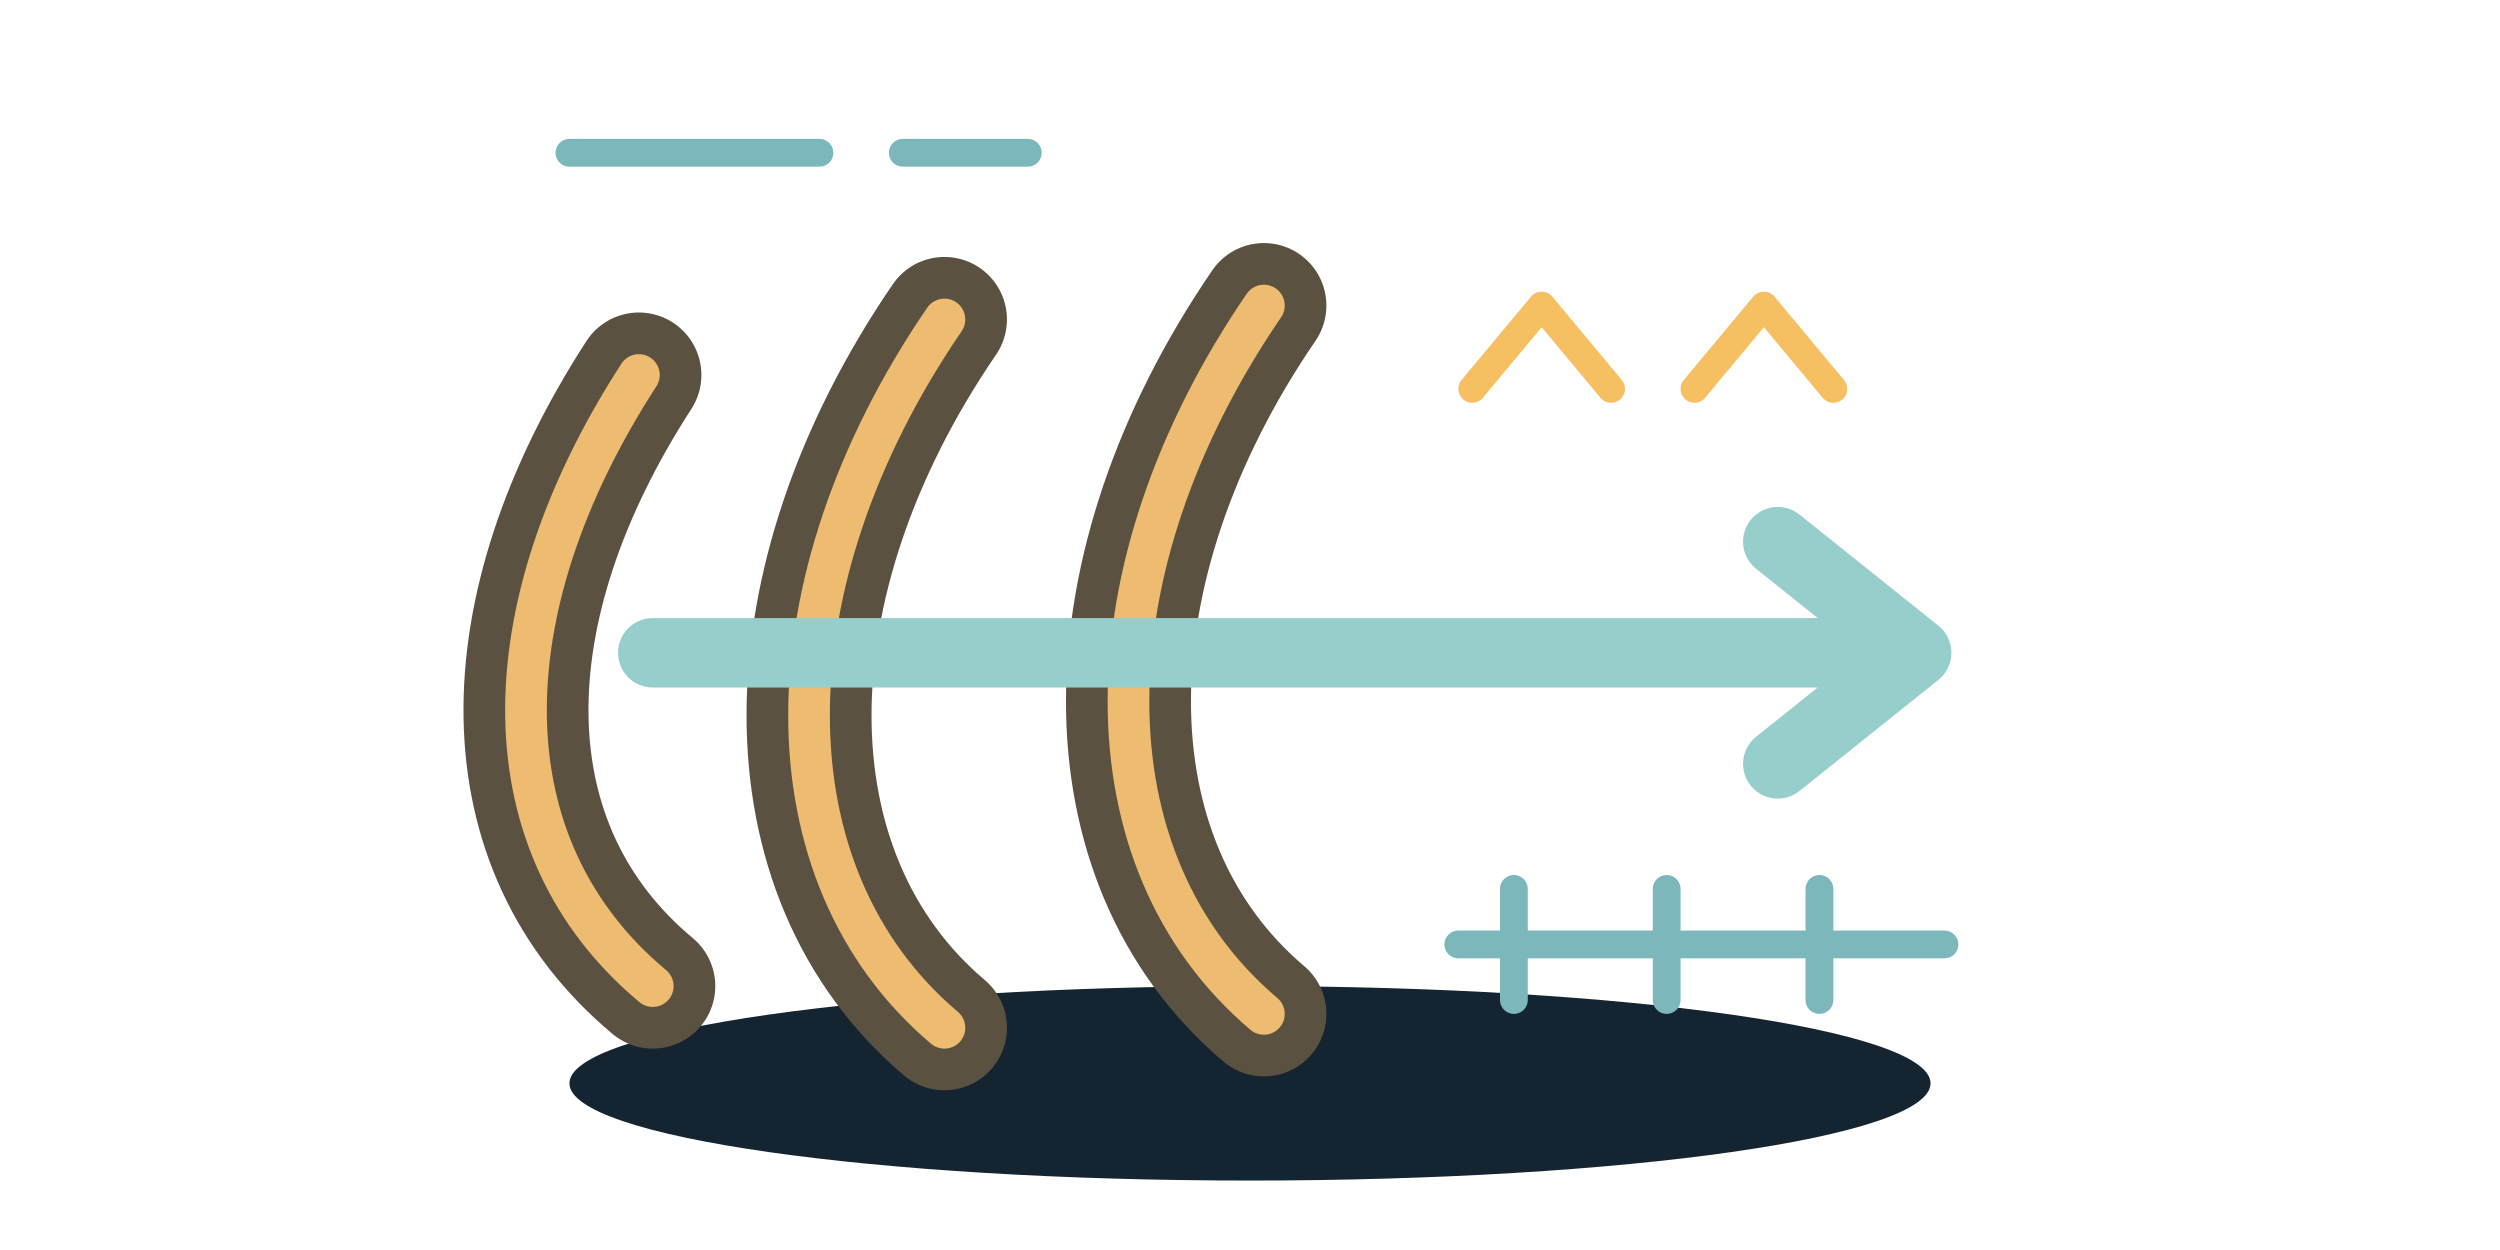
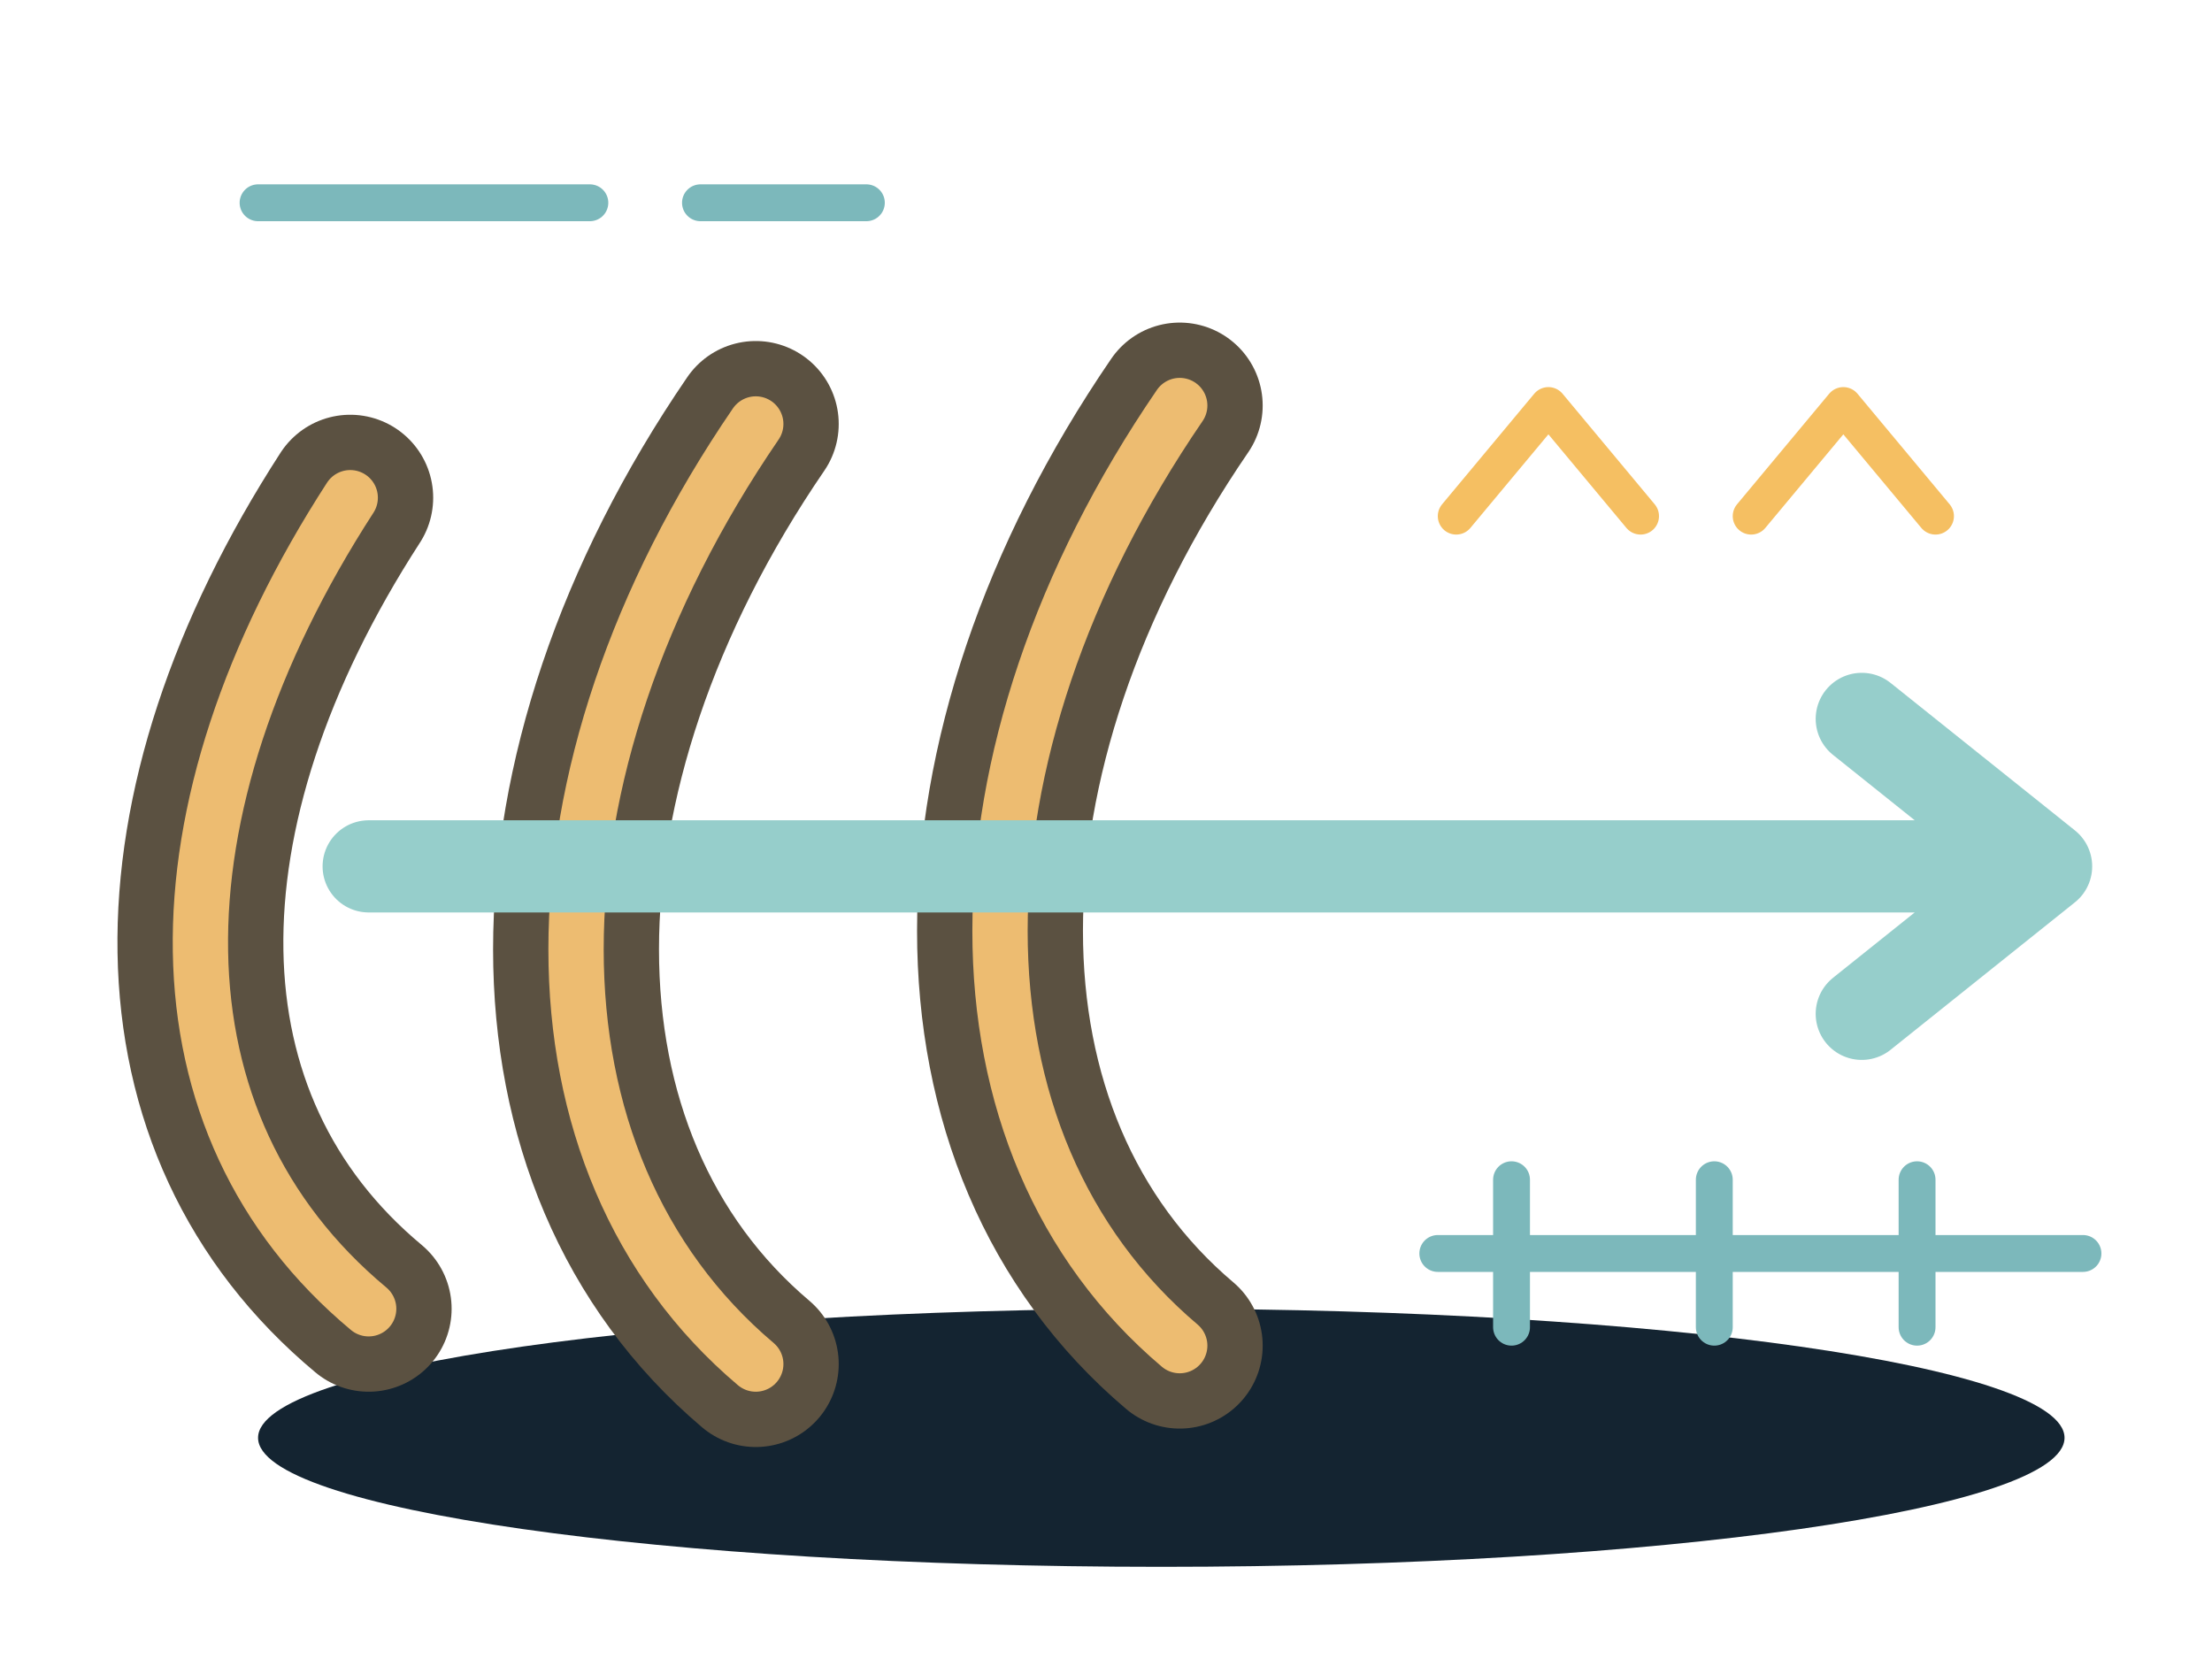
- <svg xmlns="http://www.w3.org/2000/svg" width="180" height="90" viewBox="0 0 180 90">
+ <svg xmlns="http://www.w3.org/2000/svg" width="120" height="90" viewBox="27 0 120 90">
  <ellipse cx="90" cy="78" rx="49" ry="7" fill="#142431" />
  <g stroke-width="2" stroke-linecap="round" stroke-linejoin="round">
    <path d="M46 27c-11 17-11 34 1 44m21-48c-13 19-13 40 0 51m23-52c-13 19-13 40 0 51" fill="none" stroke="#5b5141" stroke-width="9" />
    <path d="M46 27c-11 17-11 34 1 44m21-48c-13 19-13 40 0 51m23-52c-13 19-13 40 0 51" fill="none" stroke="#edbc71" stroke-width="3" />
    <path d="M47 47h91l-10-8m10 8-10 8" fill="none" stroke="#96cecb" stroke-width="5" />
    <path d="M105 68h35m-31-4v8m11-8v8m11-8v8" stroke="#7cb8bb" />
    <path d="m106 28 5-6 5 6m6 0 5-6 5 6" fill="none" stroke="#f5bf62" />
    <path d="M41 11h18m6 0h9" stroke="#7cb8bb" />
  </g>
</svg>
